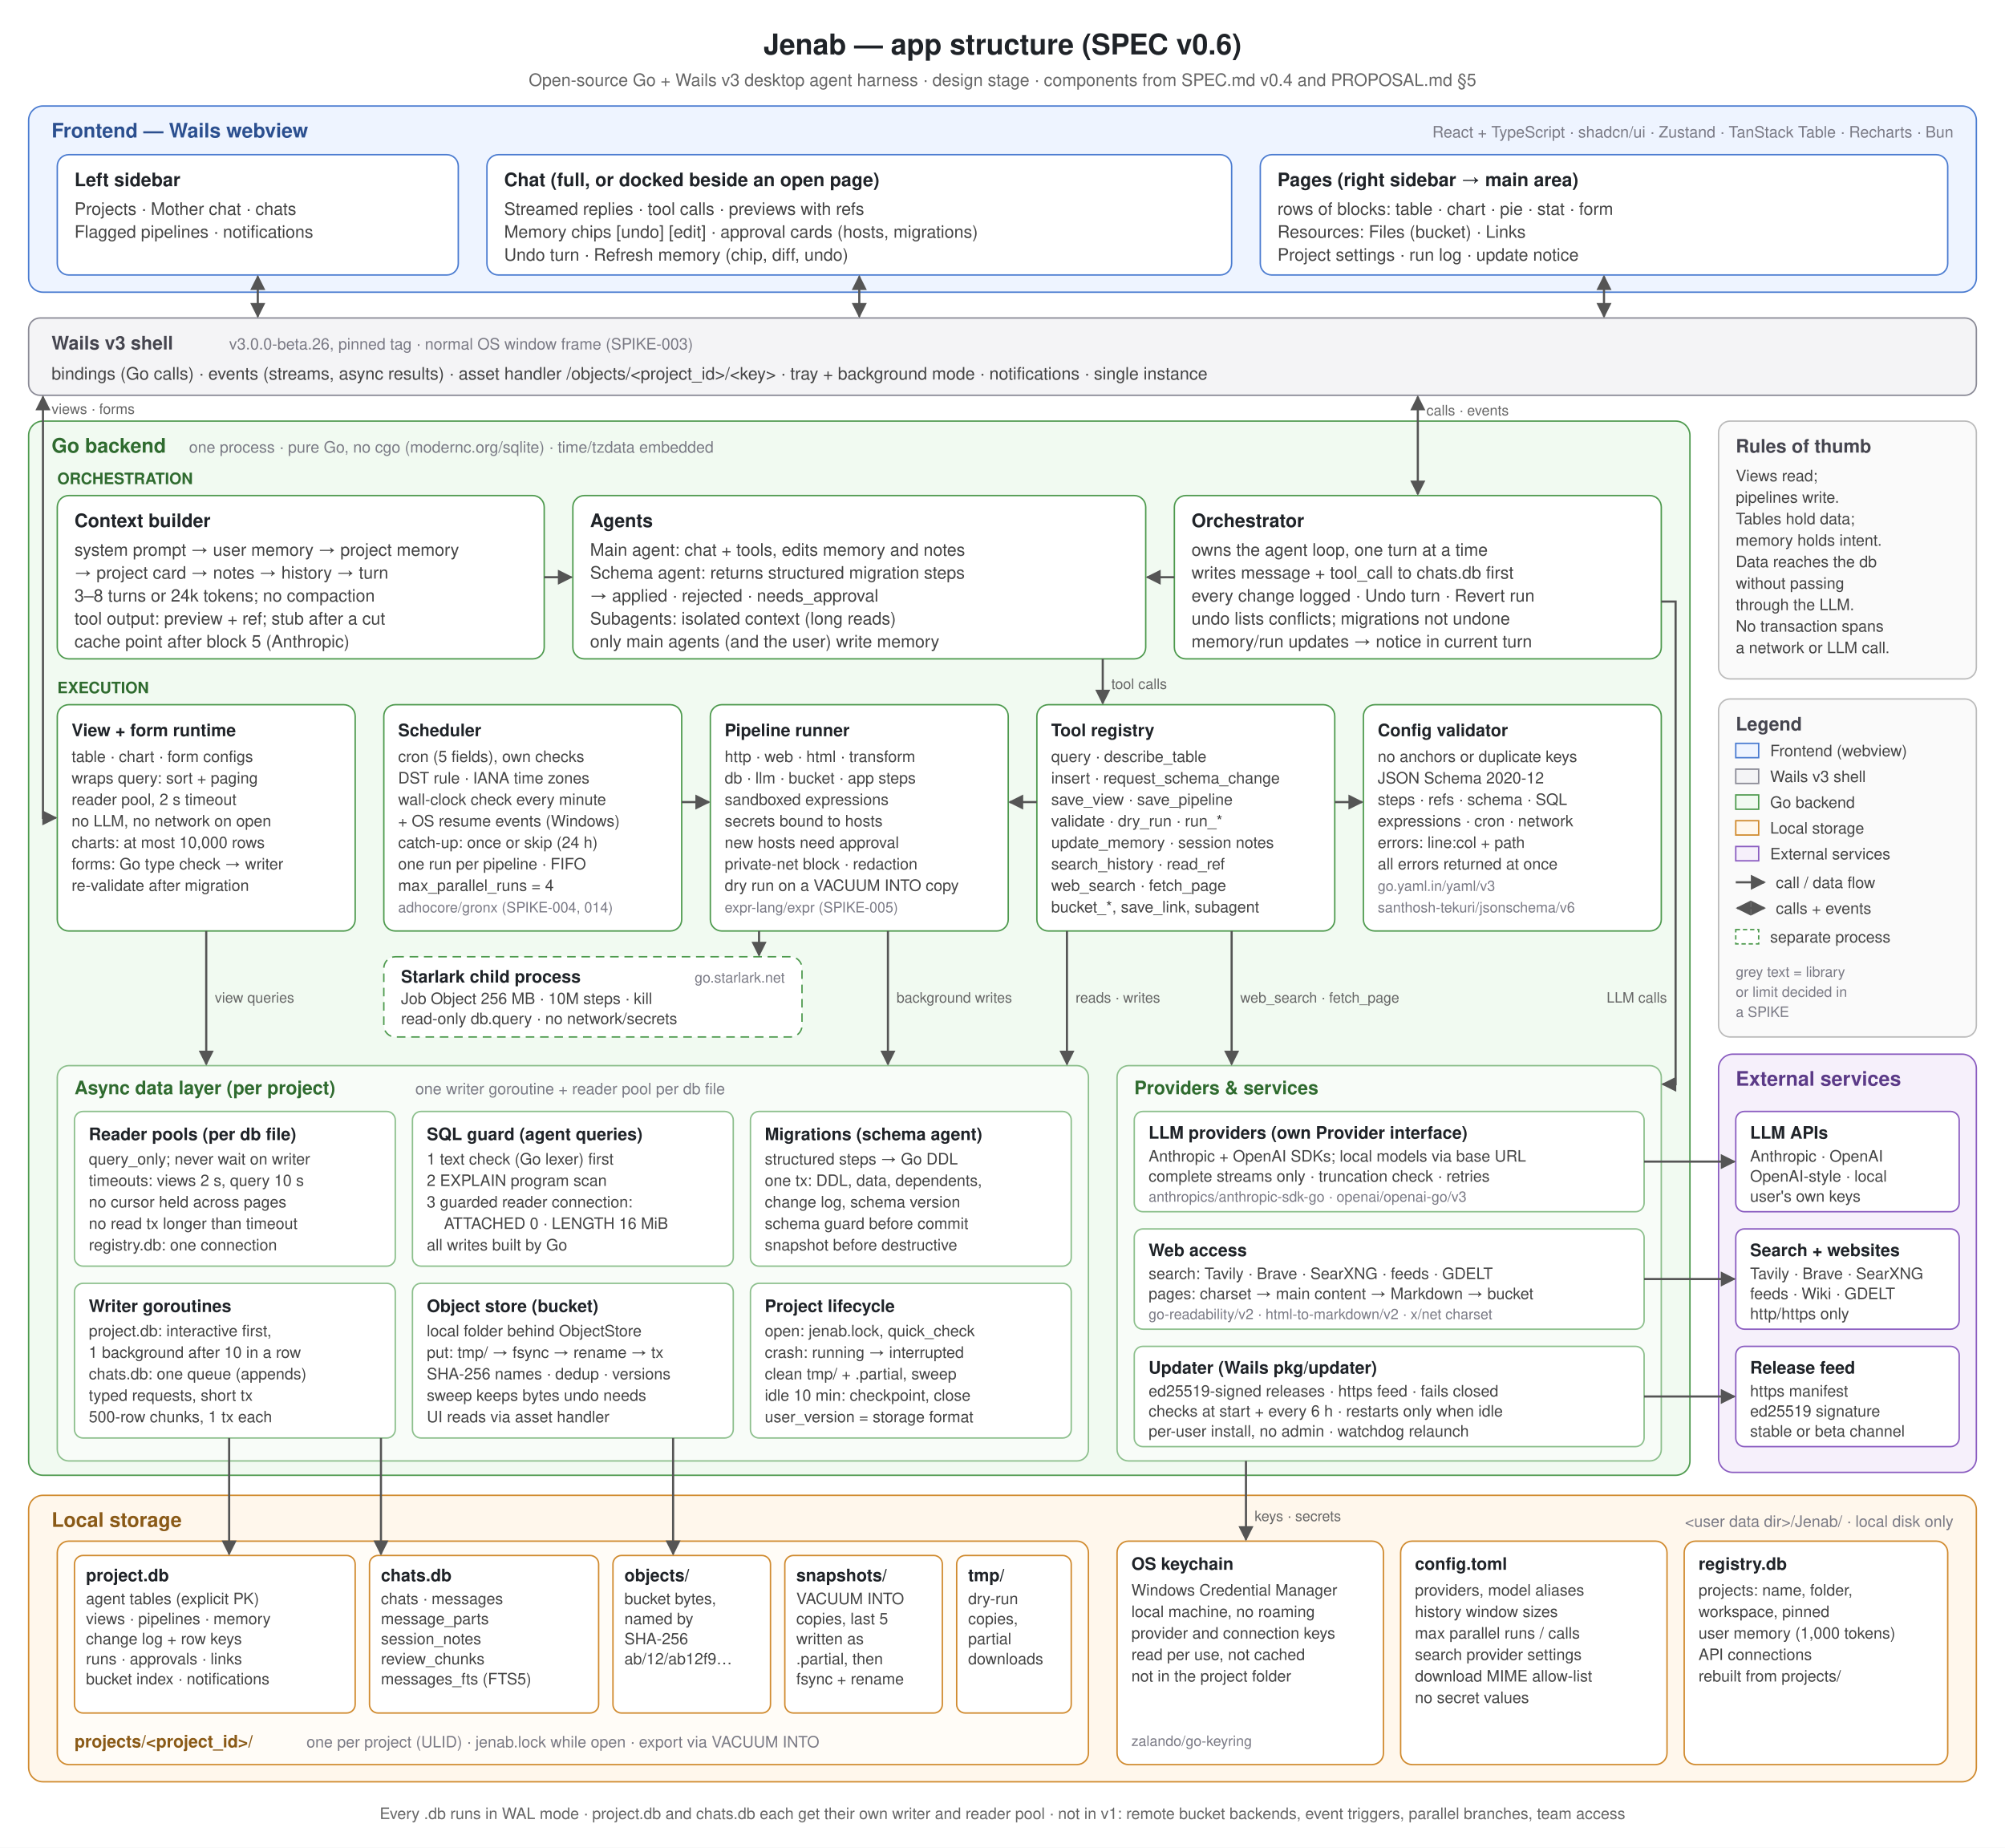
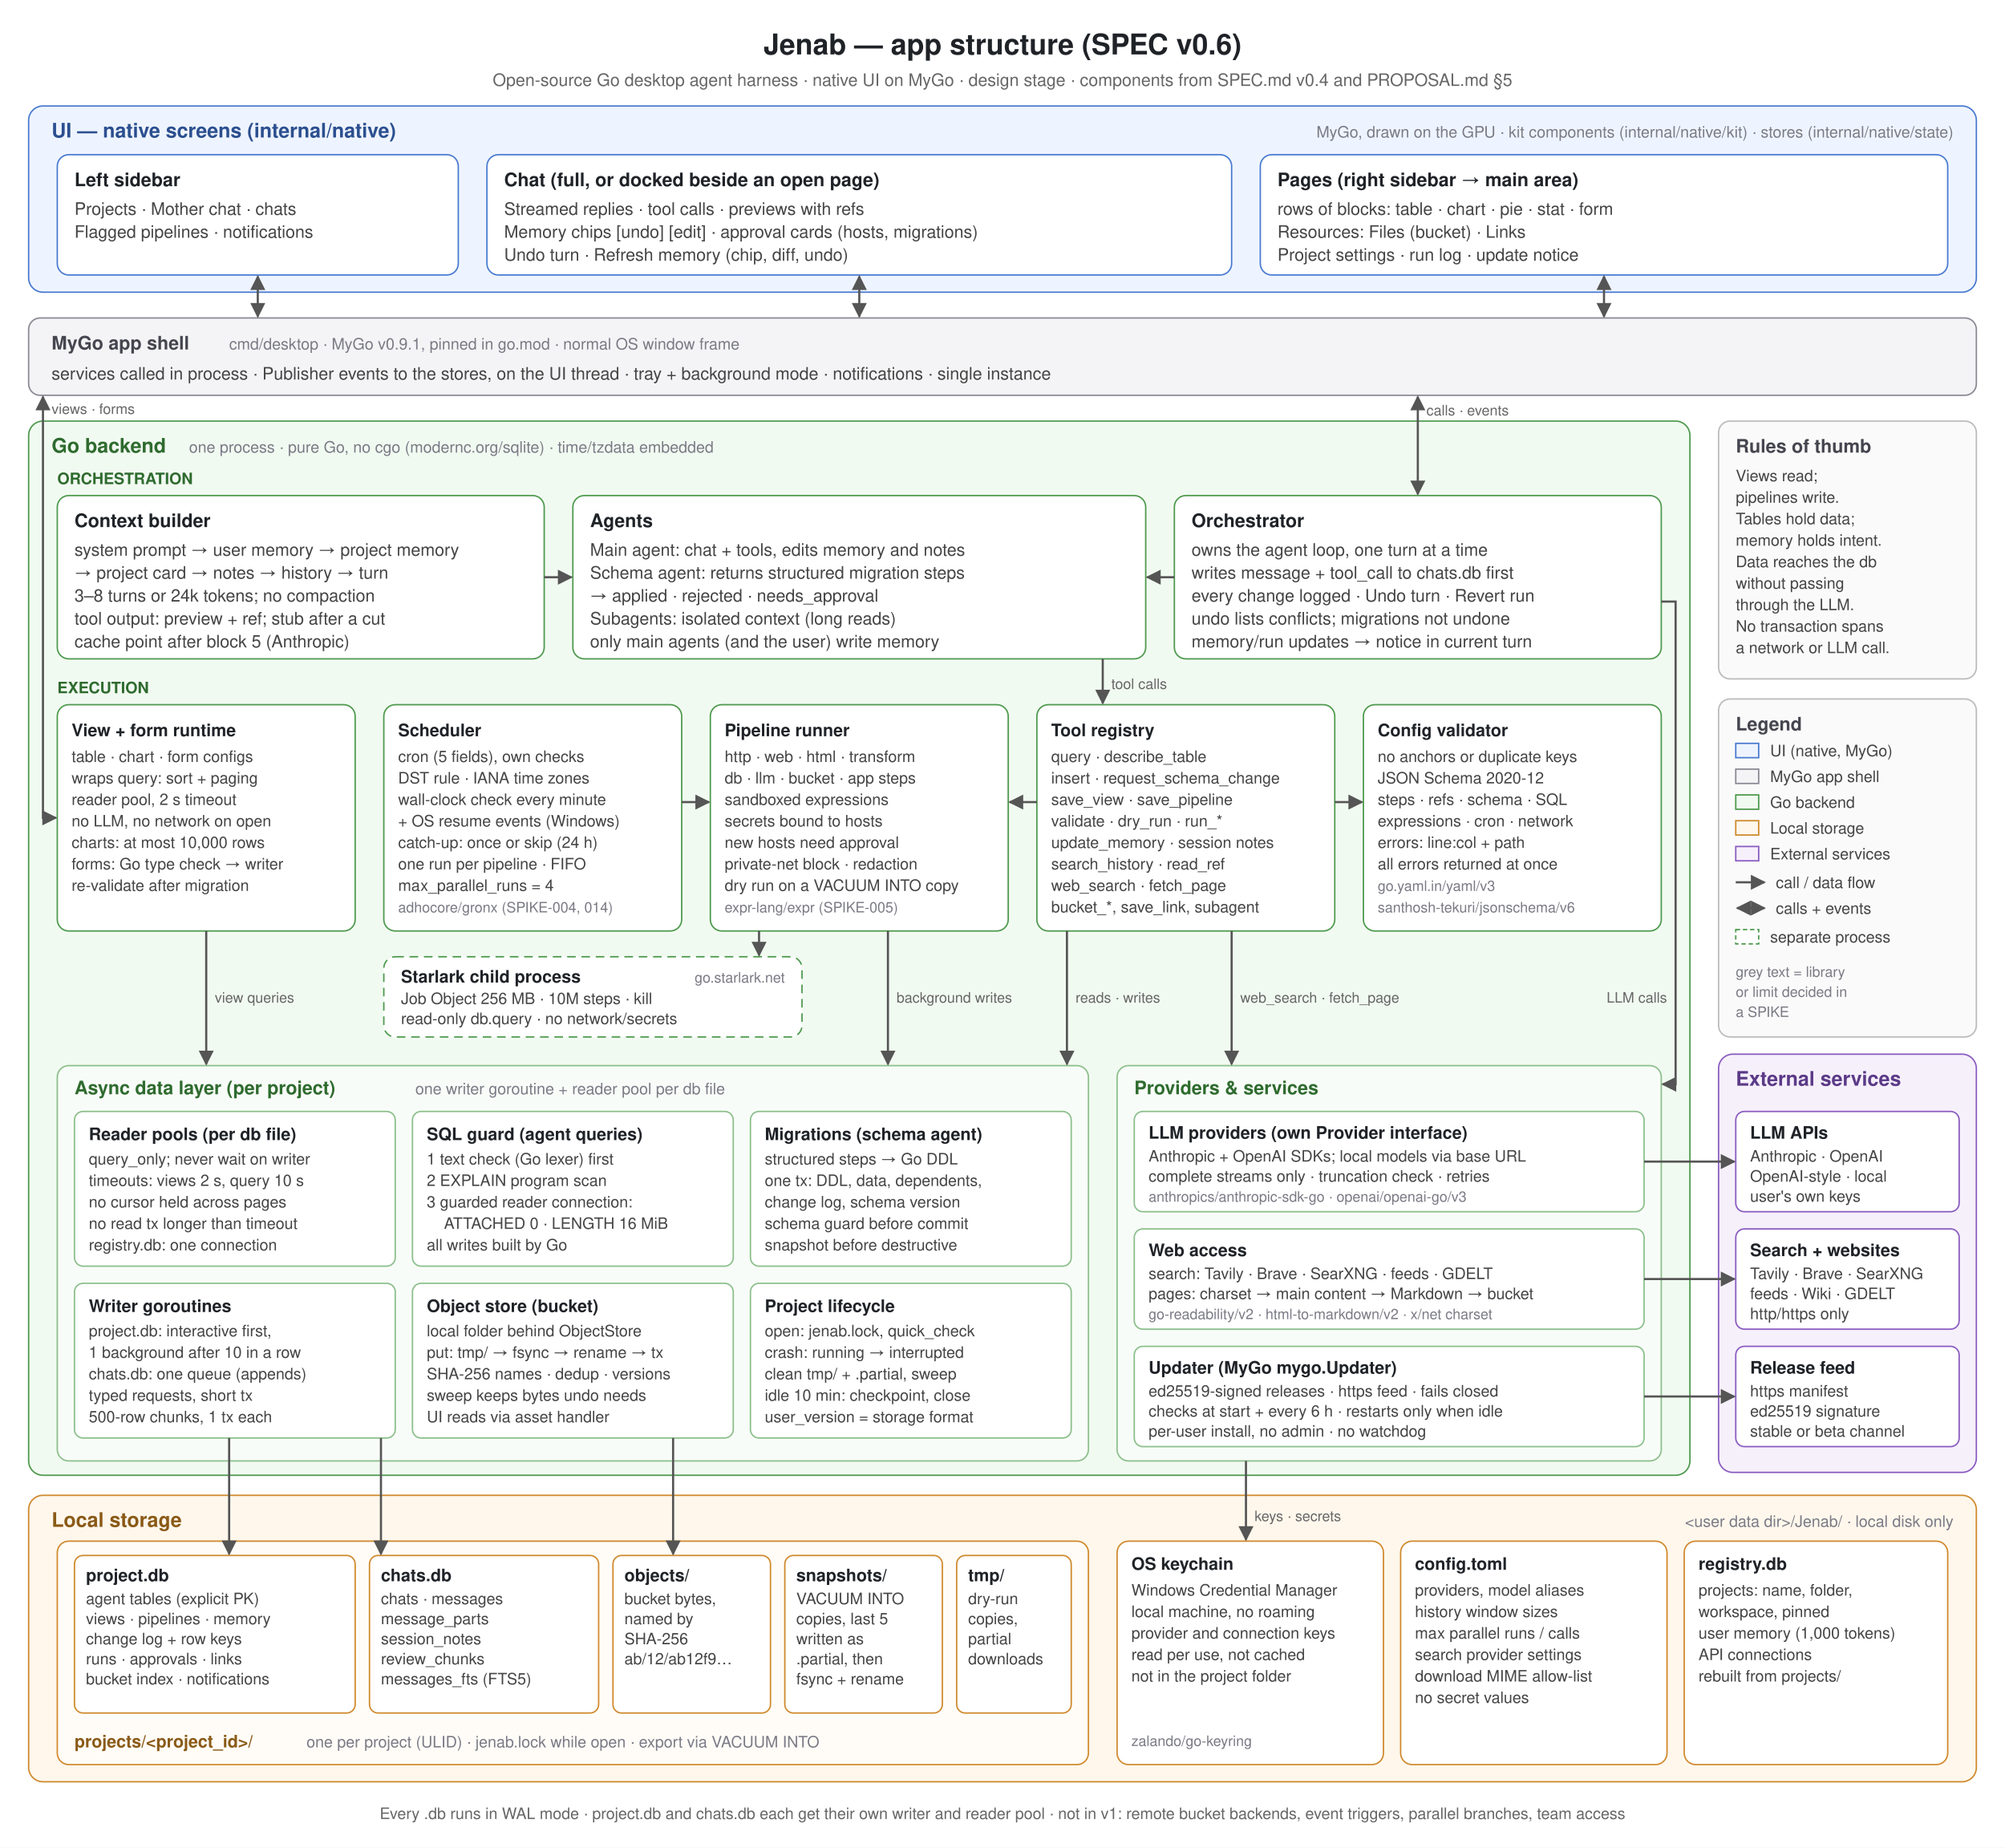
<svg xmlns="http://www.w3.org/2000/svg" viewBox="0 0 1400 1290" font-family="system-ui, -apple-system, 'Segoe UI', Helvetica, Arial, sans-serif">
  <defs>
    <marker id="arrow" viewBox="0 0 10 10" refX="9" refY="5" markerWidth="7" markerHeight="7" orient="auto-start-reverse">
      <path d="M0,0 L10,5 L0,10 z" fill="#555" />
    </marker>
  </defs>
  <rect width="1400" height="1290" fill="#ffffff" />
  <text x="700" y="38" text-anchor="middle" font-size="20" font-weight="bold" fill="#1f2328">Jenab — app structure (SPEC v0.6)</text>
-   <text x="700" y="60" text-anchor="middle" font-size="12" fill="#666">Open-source Go + Wails v3 desktop agent harness · design stage · components from SPEC.md v0.4 and PROPOSAL.md §5</text>
+   <text x="700" y="60" text-anchor="middle" font-size="12" fill="#666">Open-source Go desktop agent harness · native UI on MyGo · design stage · components from SPEC.md v0.4 and PROPOSAL.md §5</text>
  <rect x="20" y="74" width="1360" height="130" rx="10" fill="#EEF4FF" stroke="#4A7BD0" />
-   <text x="36" y="96" font-size="14" font-weight="bold" fill="#2B4F8F">Frontend — Wails webview</text>
-   <text x="1364" y="96" text-anchor="end" font-size="11" fill="#7A7A85">React + TypeScript · shadcn/ui · Zustand · TanStack Table · Recharts · Bun</text>
+   <text x="36" y="96" font-size="14" font-weight="bold" fill="#2B4F8F">UI — native screens (internal/native)</text>
+   <text x="1364" y="96" text-anchor="end" font-size="11" fill="#7A7A85">MyGo, drawn on the GPU · kit components (internal/native/kit) · stores (internal/native/state)</text>
  <rect x="40" y="108" width="280" height="84" rx="8" fill="#fff" stroke="#4A7BD0" />
  <rect x="340" y="108" width="520" height="84" rx="8" fill="#fff" stroke="#4A7BD0" />
  <rect x="880" y="108" width="480" height="84" rx="8" fill="#fff" stroke="#4A7BD0" />
  <g font-size="13" font-weight="bold" fill="#1f2328">
    <text x="52" y="130">Left sidebar</text>
    <text x="352" y="130">Chat (full, or docked beside an open page)</text>
    <text x="892" y="130">Pages (right sidebar → main area)</text>
  </g>
  <g font-size="12" fill="#444">
    <text x="52" y="150">Projects · Mother chat · chats</text>
    <text x="52" y="166">Flagged pipelines · notifications</text>
    <text x="352" y="150">Streamed replies · tool calls · previews with refs</text>
    <text x="352" y="166">Memory chips [undo] [edit] · approval cards (hosts, migrations)</text>
    <text x="352" y="182">Undo turn · Refresh memory (chip, diff, undo)</text>
    <text x="892" y="150">rows of blocks: table · chart · pie · stat · form</text>
    <text x="892" y="166">Resources: Files (bucket) · Links</text>
    <text x="892" y="182">Project settings · run log · update notice</text>
  </g>
  <rect x="20" y="222" width="1360" height="54" rx="8" fill="#F4F4F6" stroke="#8A8A96" />
-   <text x="36" y="244" font-size="13" font-weight="bold" fill="#45454F">Wails v3 shell</text>
-   <text x="160" y="244" font-size="11" fill="#7A7A85">v3.0.0-beta.26, pinned tag · normal OS window frame (SPIKE-003)</text>
-   <text x="36" y="265" font-size="12" fill="#444">bindings (Go calls) · events (streams, async results) · asset handler /objects/&lt;project_id&gt;/&lt;key&gt; · tray + background mode · notifications · single instance</text>
+   <text x="36" y="244" font-size="13" font-weight="bold" fill="#45454F">MyGo app shell</text>
+   <text x="160" y="244" font-size="11" fill="#7A7A85">cmd/desktop · MyGo v0.9.1, pinned in go.mod · normal OS window frame</text>
+   <text x="36" y="265" font-size="12" fill="#444">services called in process · Publisher events to the stores, on the UI thread · tray + background mode · notifications · single instance</text>
  <rect x="20" y="294" width="1160" height="736" rx="10" fill="#F1FAF1" stroke="#4E9A4E" />
  <text x="36" y="316" font-size="14" font-weight="bold" fill="#2F6B2F">Go backend</text>
  <text x="132" y="316" font-size="11" fill="#7A7A85">one process · pure Go, no cgo (modernc.org/sqlite) · time/tzdata embedded</text>
  <text x="40" y="338" font-size="11" font-weight="bold" fill="#2F6B2F">ORCHESTRATION</text>
  <rect x="40" y="346" width="340" height="114" rx="8" fill="#fff" stroke="#4E9A4E" />
  <rect x="400" y="346" width="400" height="114" rx="8" fill="#fff" stroke="#4E9A4E" />
  <rect x="820" y="346" width="340" height="114" rx="8" fill="#fff" stroke="#4E9A4E" />
  <g font-size="13" font-weight="bold" fill="#1f2328">
    <text x="52" y="368">Context builder</text>
    <text x="412" y="368">Agents</text>
    <text x="832" y="368">Orchestrator</text>
  </g>
  <g font-size="12" fill="#444">
    <text x="52" y="388">system prompt → user memory → project memory</text>
    <text x="52" y="404">→ project card → notes → history → turn</text>
    <text x="52" y="420">3–8 turns or 24k tokens; no compaction</text>
    <text x="52" y="436">tool output: preview + ref; stub after a cut</text>
    <text x="52" y="452">cache point after block 5 (Anthropic)</text>
    <text x="412" y="388">Main agent: chat + tools, edits memory and notes</text>
    <text x="412" y="404">Schema agent: returns structured migration steps</text>
    <text x="412" y="420">→ applied · rejected · needs_approval</text>
    <text x="412" y="436">Subagents: isolated context (long reads)</text>
    <text x="412" y="452">only main agents (and the user) write memory</text>
    <text x="832" y="388">owns the agent loop, one turn at a time</text>
    <text x="832" y="404">writes message + tool_call to chats.db first</text>
    <text x="832" y="420">every change logged · Undo turn · Revert run</text>
    <text x="832" y="436">undo lists conflicts; migrations not undone</text>
    <text x="832" y="452">memory/run updates → notice in current turn</text>
  </g>
  <text x="40" y="484" font-size="11" font-weight="bold" fill="#2F6B2F">EXECUTION</text>
  <rect x="40" y="492" width="208" height="158" rx="8" fill="#fff" stroke="#4E9A4E" />
  <rect x="268" y="492" width="208" height="158" rx="8" fill="#fff" stroke="#4E9A4E" />
  <rect x="496" y="492" width="208" height="158" rx="8" fill="#fff" stroke="#4E9A4E" />
  <rect x="724" y="492" width="208" height="158" rx="8" fill="#fff" stroke="#4E9A4E" />
  <rect x="952" y="492" width="208" height="158" rx="8" fill="#fff" stroke="#4E9A4E" />
  <g font-size="12" font-weight="bold" fill="#1f2328">
    <text x="50" y="514">View + form runtime</text>
    <text x="278" y="514">Scheduler</text>
    <text x="506" y="514">Pipeline runner</text>
    <text x="734" y="514">Tool registry</text>
    <text x="962" y="514">Config validator</text>
  </g>
  <g font-size="11" fill="#444">
    <text x="50" y="532">table · chart · form configs</text>
    <text x="50" y="547">wraps query: sort + paging</text>
    <text x="50" y="562">reader pool, 2 s timeout</text>
    <text x="50" y="577">no LLM, no network on open</text>
    <text x="50" y="592">charts: at most 10,000 rows</text>
    <text x="50" y="607">forms: Go type check → writer</text>
    <text x="50" y="622">re-validate after migration</text>
    <text x="278" y="532">cron (5 fields), own checks</text>
    <text x="278" y="547">DST rule · IANA time zones</text>
    <text x="278" y="562">wall-clock check every minute</text>
    <text x="278" y="577">+ OS resume events (Windows)</text>
    <text x="278" y="592">catch-up: once or skip (24 h)</text>
    <text x="278" y="607">one run per pipeline · FIFO</text>
    <text x="278" y="622">max_parallel_runs = 4</text>
    <text x="506" y="532">http · web · html · transform</text>
    <text x="506" y="547">db · llm · bucket · app steps</text>
    <text x="506" y="562">sandboxed expressions</text>
    <text x="506" y="577">secrets bound to hosts</text>
    <text x="506" y="592">new hosts need approval</text>
    <text x="506" y="607">private-net block · redaction</text>
    <text x="506" y="622">dry run on a VACUUM INTO copy</text>
    <text x="734" y="532">query · describe_table</text>
    <text x="734" y="547">insert · request_schema_change</text>
    <text x="734" y="562">save_view · save_pipeline</text>
    <text x="734" y="577">validate · dry_run · run_*</text>
    <text x="734" y="592">update_memory · session notes</text>
    <text x="734" y="607">search_history · read_ref</text>
    <text x="734" y="622">web_search · fetch_page</text>
    <text x="734" y="637">bucket_*, save_link, subagent</text>
    <text x="962" y="532">no anchors or duplicate keys</text>
    <text x="962" y="547">JSON Schema 2020-12</text>
    <text x="962" y="562">steps · refs · schema · SQL</text>
    <text x="962" y="577">expressions · cron · network</text>
    <text x="962" y="592">errors: line:col + path</text>
    <text x="962" y="607">all errors returned at once</text>
  </g>
  <g font-size="10" fill="#7A7A85">
    <text x="278" y="637">adhocore/gronx (SPIKE-004, 014)</text>
    <text x="506" y="637">expr-lang/expr (SPIKE-005)</text>
    <text x="962" y="622">go.yaml.in/yaml/v3</text>
    <text x="962" y="637">santhosh-tekuri/jsonschema/v6</text>
  </g>
  <rect x="268" y="668" width="292" height="56" rx="8" fill="#fff" stroke="#4E9A4E" stroke-dasharray="6 4" />
  <text x="280" y="686" font-size="12" font-weight="bold" fill="#1f2328">Starlark child process</text>
  <text x="548" y="686" text-anchor="end" font-size="10" fill="#7A7A85">go.starlark.net</text>
  <g font-size="11" fill="#444">
    <text x="280" y="701">Job Object 256 MB · 10M steps · kill</text>
    <text x="280" y="715">read-only db.query · no network/secrets</text>
  </g>
  <rect x="40" y="744" width="720" height="276" rx="8" fill="#F8FCF8" stroke="#8CBF8C" />
  <text x="52" y="764" font-size="13" font-weight="bold" fill="#2F6B2F">Async data layer (per project)</text>
  <text x="290" y="764" font-size="11" fill="#7A7A85">one writer goroutine + reader pool per db file</text>
  <rect x="52" y="776" width="224" height="108" rx="6" fill="#fff" stroke="#8CBF8C" />
  <rect x="288" y="776" width="224" height="108" rx="6" fill="#fff" stroke="#8CBF8C" />
  <rect x="524" y="776" width="224" height="108" rx="6" fill="#fff" stroke="#8CBF8C" />
  <rect x="52" y="896" width="224" height="108" rx="6" fill="#fff" stroke="#8CBF8C" />
  <rect x="288" y="896" width="224" height="108" rx="6" fill="#fff" stroke="#8CBF8C" />
  <rect x="524" y="896" width="224" height="108" rx="6" fill="#fff" stroke="#8CBF8C" />
  <g font-size="12" font-weight="bold" fill="#1f2328">
    <text x="62" y="796">Reader pools (per db file)</text>
    <text x="298" y="796">SQL guard (agent queries)</text>
    <text x="534" y="796">Migrations (schema agent)</text>
    <text x="62" y="916">Writer goroutines</text>
    <text x="298" y="916">Object store (bucket)</text>
    <text x="534" y="916">Project lifecycle</text>
  </g>
  <g font-size="11" fill="#444">
    <text x="62" y="813">query_only; never wait on writer</text>
    <text x="62" y="828">timeouts: views 2 s, query 10 s</text>
    <text x="62" y="843">no cursor held across pages</text>
    <text x="62" y="858">no read tx longer than timeout</text>
    <text x="62" y="873">registry.db: one connection</text>
    <text x="298" y="813">1 text check (Go lexer) first</text>
    <text x="298" y="828">2 EXPLAIN program scan</text>
    <text x="298" y="843">3 guarded reader connection:</text>
    <text x="310" y="858">ATTACHED 0 · LENGTH 16 MiB</text>
    <text x="298" y="873">all writes built by Go</text>
    <text x="534" y="813">structured steps → Go DDL</text>
    <text x="534" y="828">one tx: DDL, data, dependents,</text>
    <text x="534" y="843">change log, schema version</text>
    <text x="534" y="858">schema guard before commit</text>
    <text x="534" y="873">snapshot before destructive</text>
    <text x="62" y="933">project.db: interactive first,</text>
    <text x="62" y="948">1 background after 10 in a row</text>
    <text x="62" y="963">chats.db: one queue (appends)</text>
    <text x="62" y="978">typed requests, short tx</text>
    <text x="62" y="993">500-row chunks, 1 tx each</text>
    <text x="298" y="933">local folder behind ObjectStore</text>
    <text x="298" y="948">put: tmp/ → fsync → rename → tx</text>
    <text x="298" y="963">SHA-256 names · dedup · versions</text>
    <text x="298" y="978">sweep keeps bytes undo needs</text>
    <text x="298" y="993">UI reads via asset handler</text>
    <text x="534" y="933">open: jenab.lock, quick_check</text>
    <text x="534" y="948">crash: running → interrupted</text>
    <text x="534" y="963">clean tmp/ + .partial, sweep</text>
    <text x="534" y="978">idle 10 min: checkpoint, close</text>
    <text x="534" y="993">user_version = storage format</text>
  </g>
  <rect x="780" y="744" width="380" height="276" rx="8" fill="#F8FCF8" stroke="#8CBF8C" />
  <text x="792" y="764" font-size="13" font-weight="bold" fill="#2F6B2F">Providers &amp; services</text>
  <rect x="792" y="776" width="356" height="70" rx="6" fill="#fff" stroke="#8CBF8C" />
  <rect x="792" y="858" width="356" height="70" rx="6" fill="#fff" stroke="#8CBF8C" />
  <rect x="792" y="940" width="356" height="70" rx="6" fill="#fff" stroke="#8CBF8C" />
  <g font-size="12" font-weight="bold" fill="#1f2328">
    <text x="802" y="795">LLM providers (own Provider interface)</text>
    <text x="802" y="877">Web access</text>
-     <text x="802" y="959">Updater (Wails pkg/updater)</text>
+     <text x="802" y="959">Updater (MyGo mygo.Updater)</text>
  </g>
  <g font-size="11" fill="#444">
    <text x="802" y="811">Anthropic + OpenAI SDKs; local models via base URL</text>
    <text x="802" y="825">complete streams only · truncation check · retries</text>
    <text x="802" y="893">search: Tavily · Brave · SearXNG · feeds · GDELT</text>
    <text x="802" y="907">pages: charset → main content → Markdown → bucket</text>
    <text x="802" y="975">ed25519-signed releases · https feed · fails closed</text>
    <text x="802" y="989">checks at start + every 6 h · restarts only when idle</text>
-     <text x="802" y="1003">per-user install, no admin · watchdog relaunch</text>
+     <text x="802" y="1003">per-user install, no admin · no watchdog</text>
  </g>
  <g font-size="10" fill="#7A7A85">
    <text x="802" y="839">anthropics/anthropic-sdk-go · openai/openai-go/v3</text>
    <text x="802" y="921">go-readability/v2 · html-to-markdown/v2 · x/net charset</text>
  </g>
  <rect x="1200" y="294" width="180" height="180" rx="8" fill="#FAFAFA" stroke="#BBBBBB" />
  <text x="1212" y="316" font-size="13" font-weight="bold" fill="#45454F">Rules of thumb</text>
  <g font-size="11" fill="#444">
    <text x="1212" y="336">Views read;</text>
    <text x="1212" y="351">pipelines write.</text>
    <text x="1212" y="366">Tables hold data;</text>
    <text x="1212" y="381">memory holds intent.</text>
    <text x="1212" y="396">Data reaches the db</text>
    <text x="1212" y="411">without passing</text>
    <text x="1212" y="426">through the LLM.</text>
    <text x="1212" y="441">No transaction spans</text>
    <text x="1212" y="456">a network or LLM call.</text>
  </g>
  <rect x="1200" y="488" width="180" height="236" rx="8" fill="#FAFAFA" stroke="#BBBBBB" />
  <text x="1212" y="510" font-size="13" font-weight="bold" fill="#45454F">Legend</text>
  <rect x="1212" y="519" width="16" height="10" fill="#EEF4FF" stroke="#4A7BD0" />
  <rect x="1212" y="537" width="16" height="10" fill="#F4F4F6" stroke="#8A8A96" />
  <rect x="1212" y="555" width="16" height="10" fill="#F1FAF1" stroke="#4E9A4E" />
  <rect x="1212" y="573" width="16" height="10" fill="#FFF7EC" stroke="#D08A2E" />
  <rect x="1212" y="591" width="16" height="10" fill="#F6F0FB" stroke="#8A5CC0" />
  <rect x="1212" y="649" width="16" height="10" fill="#fff" stroke="#4E9A4E" stroke-dasharray="3 2" />
  <g font-size="11" fill="#444">
-     <text x="1236" y="528">Frontend (webview)</text>
-     <text x="1236" y="546">Wails v3 shell</text>
+     <text x="1236" y="528">UI (native, MyGo)</text>
+     <text x="1236" y="546">MyGo app shell</text>
    <text x="1236" y="564">Go backend</text>
    <text x="1236" y="582">Local storage</text>
    <text x="1236" y="600">External services</text>
    <text x="1240" y="620">call / data flow</text>
    <text x="1240" y="638">calls + events</text>
    <text x="1236" y="658">separate process</text>
  </g>
  <g font-size="10" fill="#7A7A85">
    <text x="1212" y="682">grey text = library</text>
    <text x="1212" y="696">or limit decided in</text>
    <text x="1212" y="710">a SPIKE</text>
  </g>
  <rect x="1200" y="736" width="180" height="292" rx="10" fill="#F6F0FB" stroke="#8A5CC0" />
  <text x="1212" y="758" font-size="14" font-weight="bold" fill="#5B3A87">External services</text>
  <rect x="1212" y="776" width="156" height="70" rx="6" fill="#fff" stroke="#8A5CC0" />
  <rect x="1212" y="858" width="156" height="70" rx="6" fill="#fff" stroke="#8A5CC0" />
  <rect x="1212" y="940" width="156" height="70" rx="6" fill="#fff" stroke="#8A5CC0" />
  <g font-size="12" font-weight="bold" fill="#1f2328">
    <text x="1222" y="795">LLM APIs</text>
    <text x="1222" y="877">Search + websites</text>
    <text x="1222" y="959">Release feed</text>
  </g>
  <g font-size="11" fill="#444">
    <text x="1222" y="811">Anthropic · OpenAI</text>
    <text x="1222" y="825">OpenAI-style · local</text>
    <text x="1222" y="839">user's own keys</text>
    <text x="1222" y="893">Tavily · Brave · SearXNG</text>
    <text x="1222" y="907">feeds · Wiki · GDELT</text>
    <text x="1222" y="921">http/https only</text>
    <text x="1222" y="975">https manifest</text>
    <text x="1222" y="989">ed25519 signature</text>
    <text x="1222" y="1003">stable or beta channel</text>
  </g>
  <rect x="20" y="1044" width="1360" height="200" rx="10" fill="#FFF7EC" stroke="#D08A2E" />
  <text x="36" y="1066" font-size="14" font-weight="bold" fill="#8A5A17">Local storage</text>
  <text x="1364" y="1066" text-anchor="end" font-size="11" fill="#7A7A85">&lt;user data dir&gt;/Jenab/ · local disk only</text>
  <rect x="40" y="1076" width="720" height="156" rx="8" fill="#FFFCF7" stroke="#D08A2E" />
  <rect x="52" y="1086" width="196" height="110" rx="6" fill="#fff" stroke="#D08A2E" />
  <rect x="258" y="1086" width="160" height="110" rx="6" fill="#fff" stroke="#D08A2E" />
  <rect x="428" y="1086" width="110" height="110" rx="6" fill="#fff" stroke="#D08A2E" />
  <rect x="548" y="1086" width="110" height="110" rx="6" fill="#fff" stroke="#D08A2E" />
  <rect x="668" y="1086" width="80" height="110" rx="6" fill="#fff" stroke="#D08A2E" />
  <g font-size="12" font-weight="bold" fill="#1f2328">
    <text x="60" y="1104">project.db</text>
    <text x="266" y="1104">chats.db</text>
    <text x="436" y="1104">objects/</text>
    <text x="556" y="1104">snapshots/</text>
    <text x="676" y="1104">tmp/</text>
  </g>
  <g font-size="11" fill="#444">
    <text x="60" y="1120">agent tables (explicit PK)</text>
    <text x="60" y="1134">views · pipelines · memory</text>
    <text x="60" y="1148">change log + row keys</text>
    <text x="60" y="1162">runs · approvals · links</text>
    <text x="60" y="1176">bucket index · notifications</text>
    <text x="266" y="1120">chats · messages</text>
    <text x="266" y="1134">message_parts</text>
    <text x="266" y="1148">session_notes</text>
    <text x="266" y="1162">review_chunks</text>
    <text x="266" y="1176">messages_fts (FTS5)</text>
    <text x="436" y="1120">bucket bytes,</text>
    <text x="436" y="1134">named by</text>
    <text x="436" y="1148">SHA-256</text>
    <text x="436" y="1162">ab/12/ab12f9…</text>
    <text x="556" y="1120">VACUUM INTO</text>
    <text x="556" y="1134">copies, last 5</text>
    <text x="556" y="1148">written as</text>
    <text x="556" y="1162">.partial, then</text>
    <text x="556" y="1176">fsync + rename</text>
    <text x="676" y="1120">dry-run</text>
    <text x="676" y="1134">copies,</text>
    <text x="676" y="1148">partial</text>
    <text x="676" y="1162">downloads</text>
  </g>
  <text x="52" y="1220" font-size="12" font-weight="bold" fill="#8A5A17">projects/&lt;project_id&gt;/</text>
  <text x="214" y="1220" font-size="11" fill="#7A7A85">one per project (ULID) · jenab.lock while open · export via VACUUM INTO</text>
  <rect x="780" y="1076" width="186" height="156" rx="8" fill="#fff" stroke="#D08A2E" />
  <rect x="978" y="1076" width="186" height="156" rx="8" fill="#fff" stroke="#D08A2E" />
  <rect x="1176" y="1076" width="184" height="156" rx="8" fill="#fff" stroke="#D08A2E" />
  <g font-size="12" font-weight="bold" fill="#1f2328">
    <text x="790" y="1096">OS keychain</text>
    <text x="988" y="1096">config.toml</text>
    <text x="1186" y="1096">registry.db</text>
  </g>
  <g font-size="11" fill="#444">
    <text x="790" y="1114">Windows Credential Manager</text>
    <text x="790" y="1129">local machine, no roaming</text>
    <text x="790" y="1144">provider and connection keys</text>
    <text x="790" y="1159">read per use, not cached</text>
    <text x="790" y="1174">not in the project folder</text>
    <text x="988" y="1114">providers, model aliases</text>
    <text x="988" y="1129">history window sizes</text>
    <text x="988" y="1144">max parallel runs / calls</text>
    <text x="988" y="1159">search provider settings</text>
    <text x="988" y="1174">download MIME allow-list</text>
    <text x="988" y="1189">no secret values</text>
    <text x="1186" y="1114">projects: name, folder,</text>
    <text x="1186" y="1129">workspace, pinned</text>
    <text x="1186" y="1144">user memory (1,000 tokens)</text>
    <text x="1186" y="1159">API connections</text>
    <text x="1186" y="1174">rebuilt from projects/</text>
  </g>
  <text x="790" y="1219" font-size="10" fill="#7A7A85">zalando/go-keyring</text>
  <g stroke="#555" stroke-width="1.5" fill="none">
    <path d="M180,193 V221" marker-start="url(#arrow)" marker-end="url(#arrow)" />
    <path d="M600,193 V221" marker-start="url(#arrow)" marker-end="url(#arrow)" />
    <path d="M1120,193 V221" marker-start="url(#arrow)" marker-end="url(#arrow)" />
    <path d="M990,277 V345" marker-start="url(#arrow)" marker-end="url(#arrow)" />
    <path d="M30,277 V571 H39" marker-start="url(#arrow)" marker-end="url(#arrow)" />
    <path d="M380,403 H399" marker-end="url(#arrow)" />
    <path d="M820,403 H801" marker-end="url(#arrow)" />
    <path d="M770,460 V491" marker-end="url(#arrow)" />
    <path d="M476,560 H495" marker-end="url(#arrow)" />
    <path d="M724,560 H705" marker-end="url(#arrow)" />
    <path d="M932,560 H951" marker-end="url(#arrow)" />
    <path d="M530,650 V667" marker-end="url(#arrow)" />
    <path d="M144,650 V743" marker-end="url(#arrow)" />
    <path d="M620,650 V743" marker-end="url(#arrow)" />
    <path d="M745,650 V743" marker-end="url(#arrow)" />
    <path d="M860,650 V743" marker-end="url(#arrow)" />
    <path d="M1160,420 H1170 V757 H1161" marker-end="url(#arrow)" />
    <path d="M1148,811 H1211" marker-end="url(#arrow)" />
    <path d="M1148,893 H1211" marker-end="url(#arrow)" />
    <path d="M1148,975 H1211" marker-end="url(#arrow)" />
    <path d="M160,1004 V1085" marker-end="url(#arrow)" />
    <path d="M266,1004 V1085" marker-end="url(#arrow)" />
    <path d="M470,1004 V1085" marker-end="url(#arrow)" />
    <path d="M870,1020 V1075" marker-end="url(#arrow)" />
    <path d="M1212,616 H1232" marker-end="url(#arrow)" />
    <path d="M1213,634 H1232" marker-start="url(#arrow)" marker-end="url(#arrow)" />
  </g>
  <g font-size="10" fill="#666">
    <text x="996" y="290">calls · events</text>
    <text x="36" y="289">views · forms</text>
    <text x="776" y="481">tool calls</text>
    <text x="150" y="700">view queries</text>
    <text x="626" y="700">background writes</text>
    <text x="751" y="700">reads · writes</text>
    <text x="866" y="700">web_search · fetch_page</text>
    <text x="1164" y="700" text-anchor="end">LLM calls</text>
    <text x="876" y="1062">keys · secrets</text>
  </g>
  <text x="700" y="1270" text-anchor="middle" font-size="11" fill="#666">Every .db runs in WAL mode · project.db and chats.db each get their own writer and reader pool · not in v1: remote bucket backends, event triggers, parallel branches, team access</text>
</svg>
